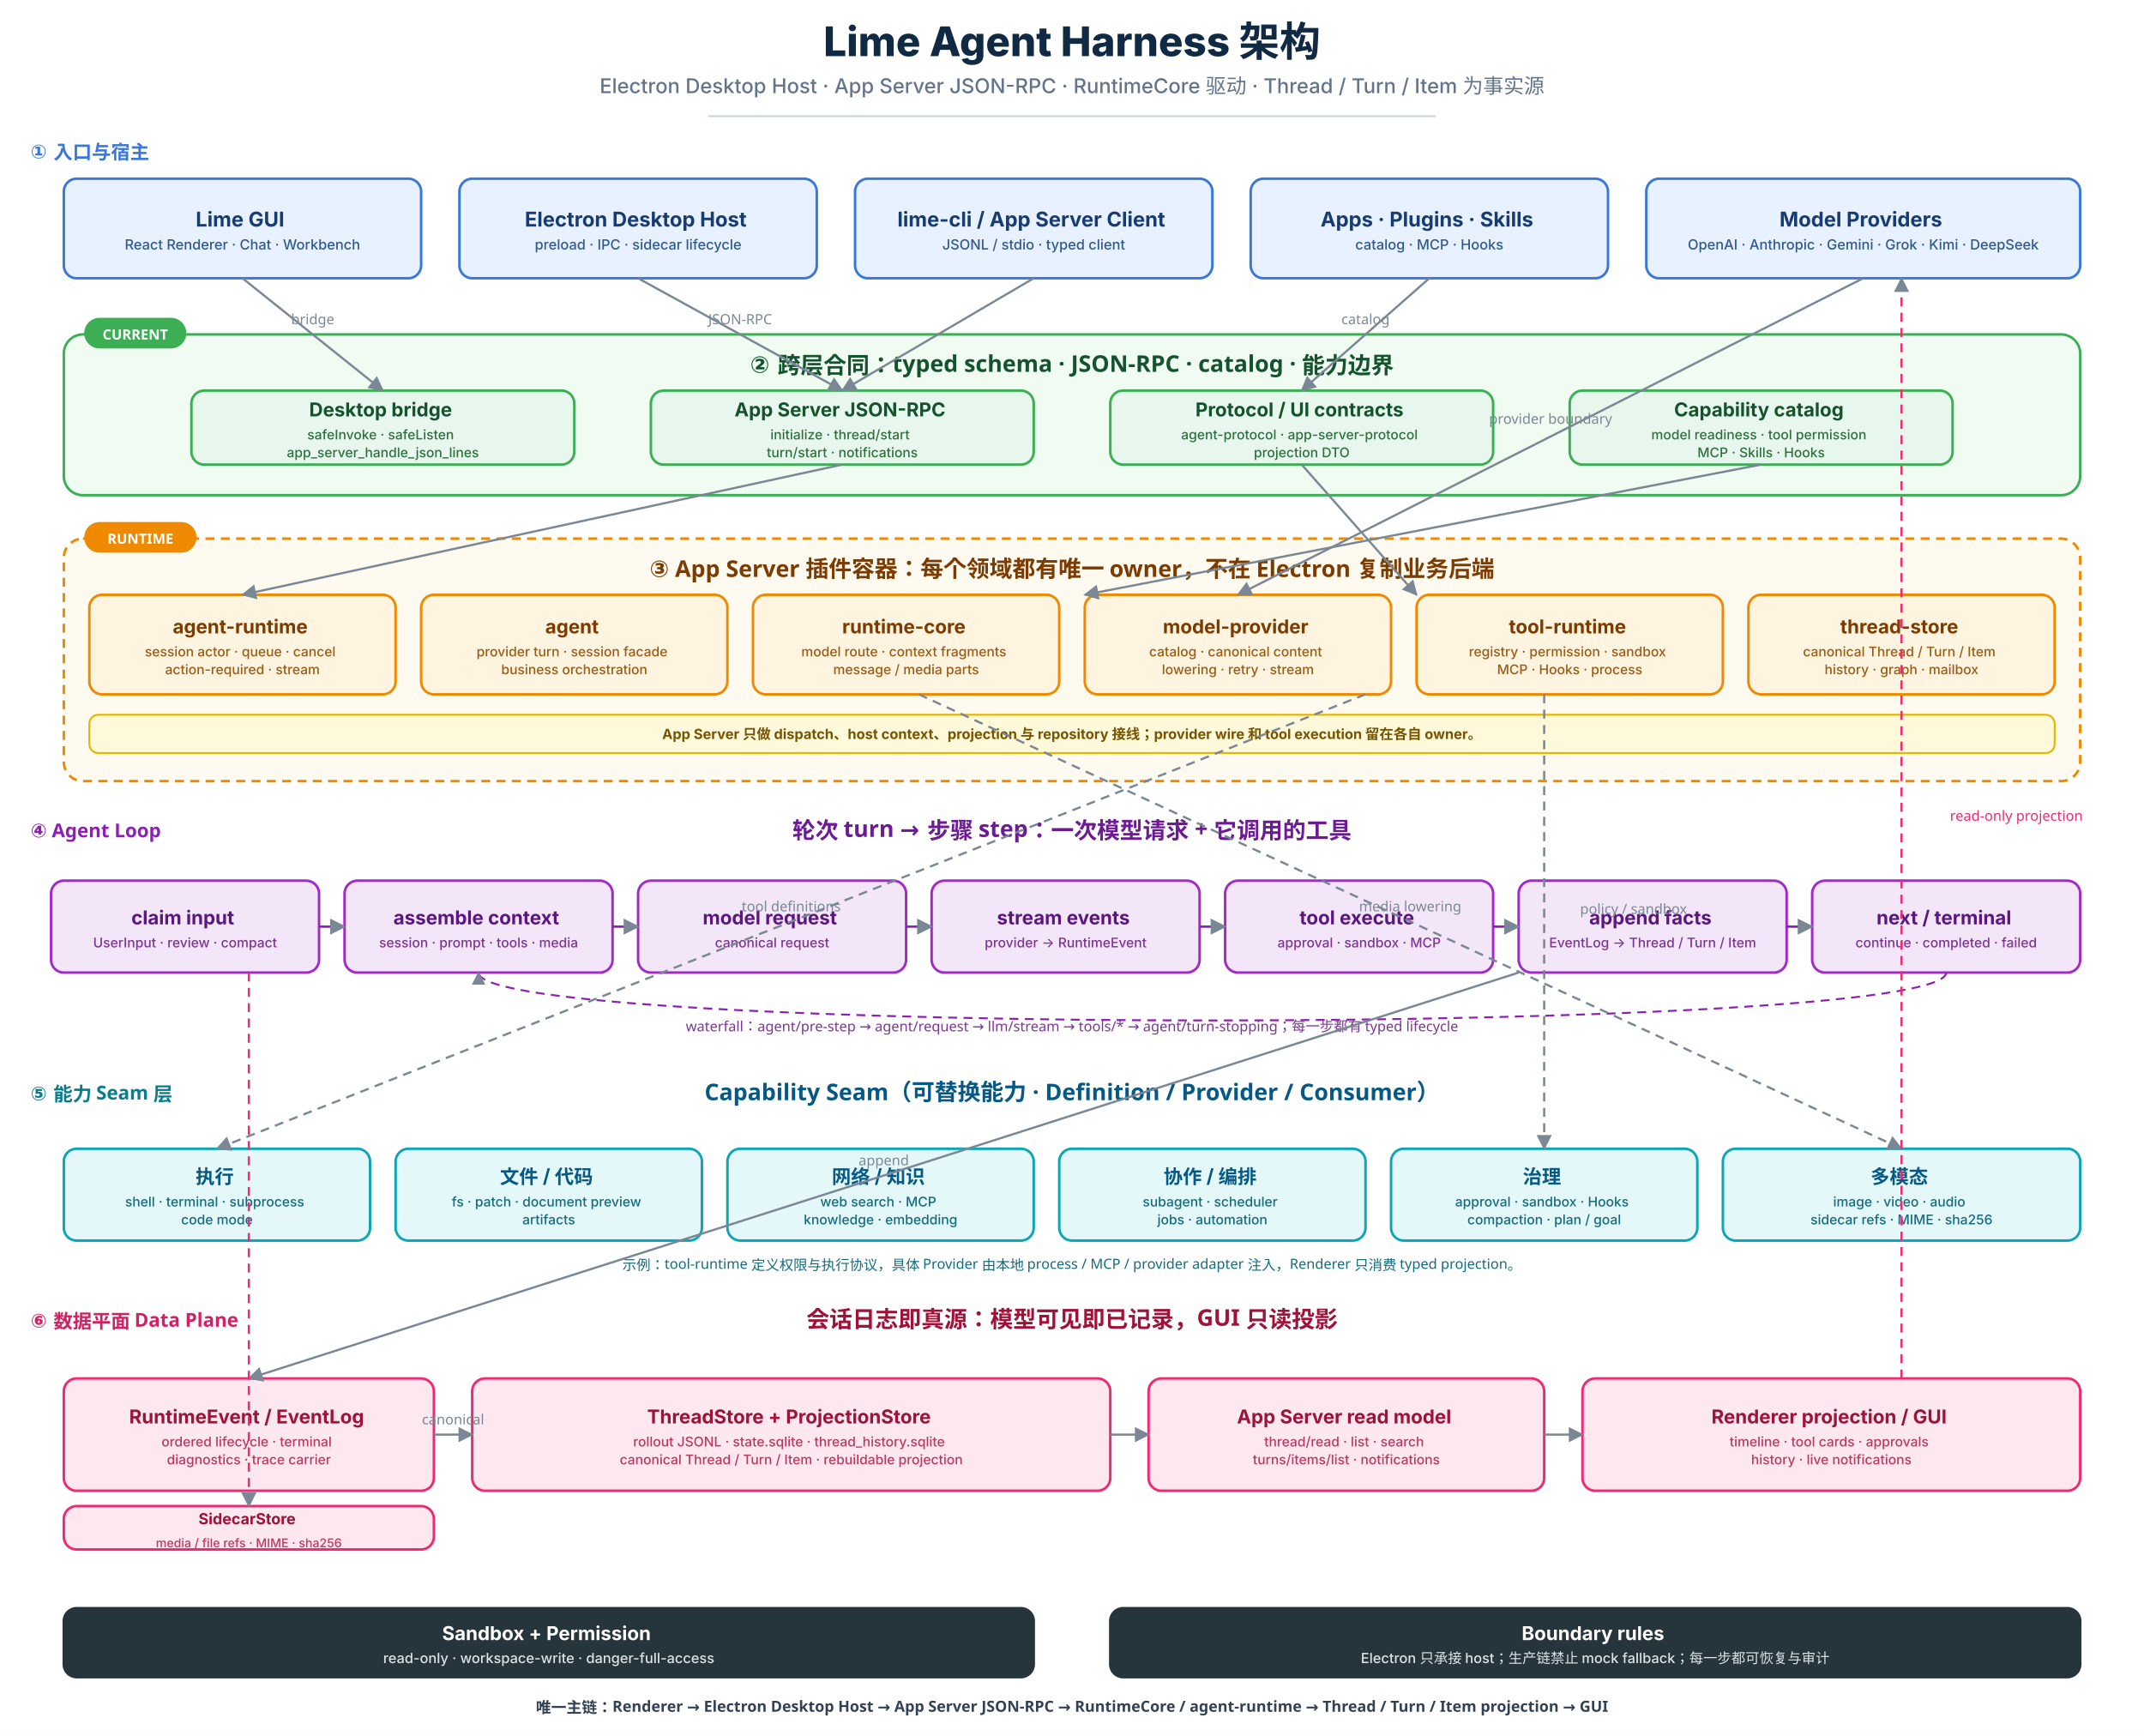
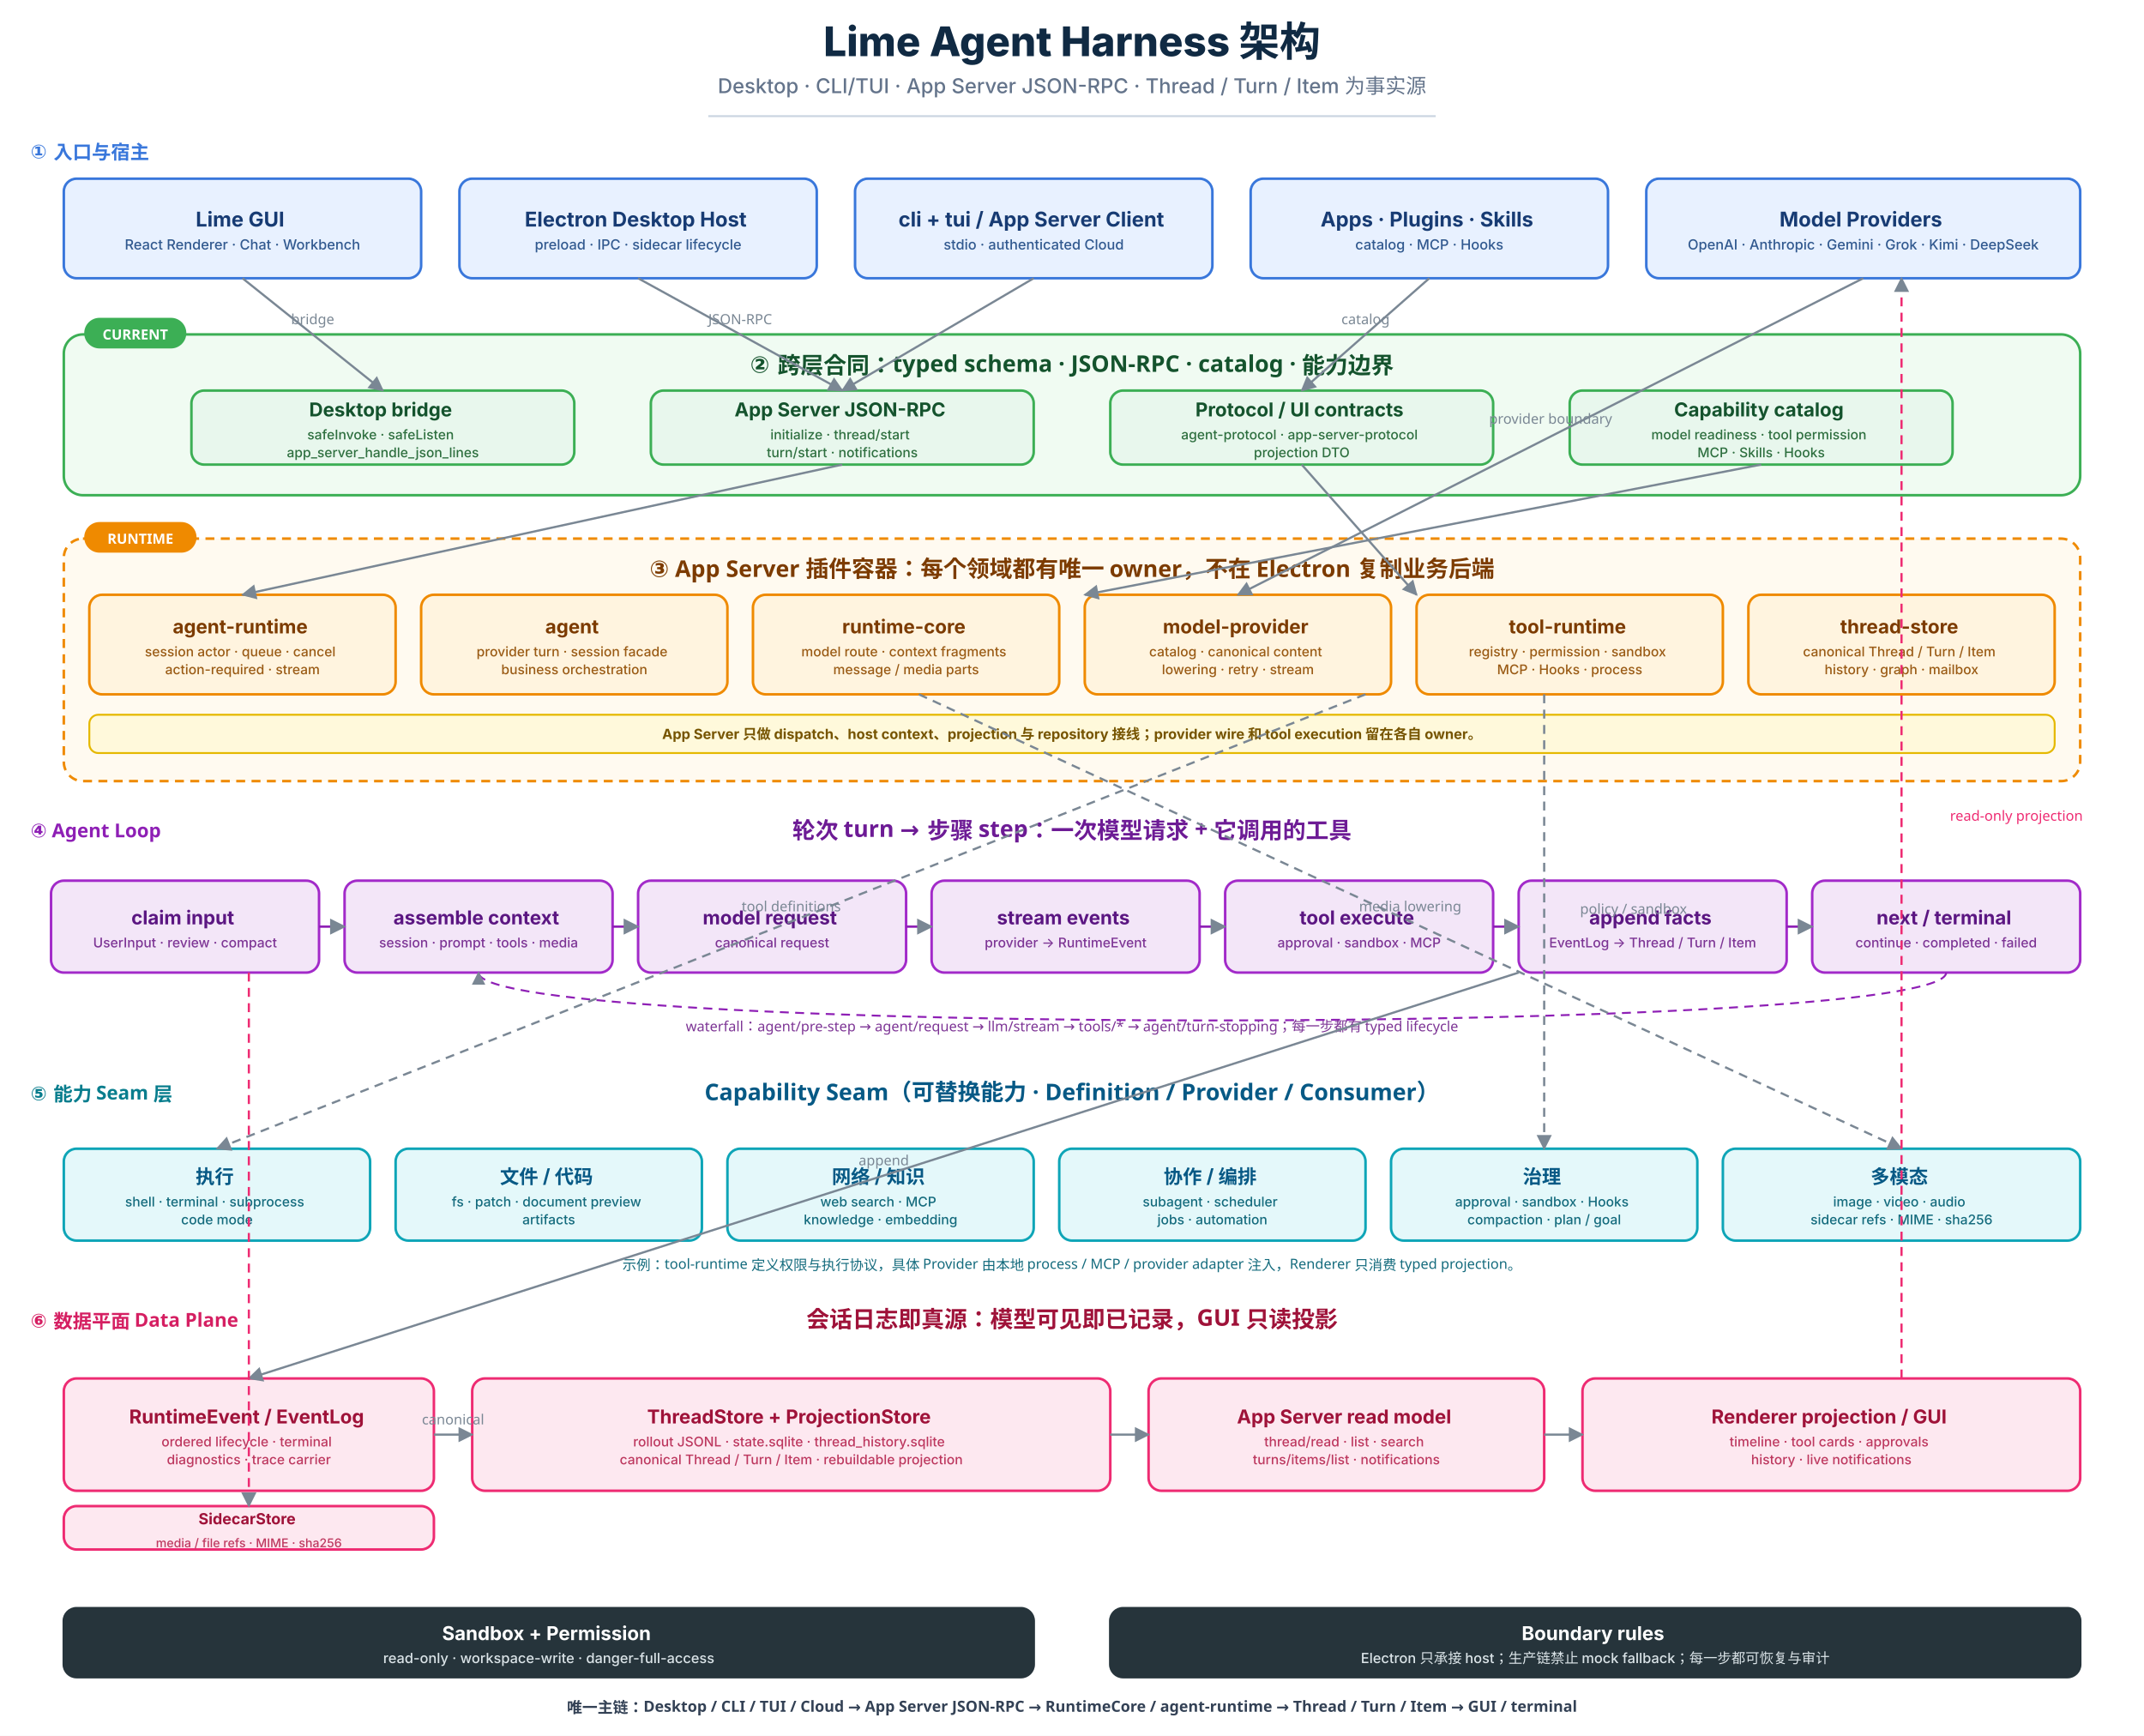
<svg xmlns="http://www.w3.org/2000/svg" width="1680" height="1360" viewBox="0 0 1680 1360" role="img" aria-labelledby="title desc">
  <defs>
    <marker id="arrow" viewBox="0 0 10 10" refX="9" refY="5" markerWidth="7" markerHeight="7" orient="auto">
      <path d="M 0 0 L 10 5 L 0 10 z" fill="#7a8794" />
    </marker>
    <filter id="shadow" x="-20%" y="-20%" width="140%" height="140%">
      <feDropShadow dx="0" dy="1" stdDeviation="1.2" flood-color="#102a43" flood-opacity="0.15" />
    </filter>
  </defs>
  <rect width="1680" height="1360" fill="#ffffff" />
  <text x="840" y="44" text-anchor="middle" font-family="PingFang SC, Microsoft YaHei, SF Pro Display, sans-serif" font-size="32" font-weight="800" fill="#102a43">Lime Agent Harness 架构</text>
-   <text x="840" y="73" text-anchor="middle" font-family="PingFang SC, Microsoft YaHei, SF Pro Display, sans-serif" font-size="16" font-weight="500" fill="#64748b">Electron Desktop Host · App Server JSON-RPC · RuntimeCore 驱动 · Thread / Turn / Item 为事实源</text>
+   <text x="840" y="73" text-anchor="middle" font-family="PingFang SC, Microsoft YaHei, SF Pro Display, sans-serif" font-size="16" font-weight="500" fill="#64748b">Desktop · CLI/TUI · App Server JSON-RPC · Thread / Turn / Item 为事实源</text>
  <line x1="555" y1="91" x2="1125" y2="91" stroke="#cbd5e1" stroke-width="1.5" />
  <text x="24" y="124" font-family="PingFang SC, Microsoft YaHei, sans-serif" font-size="15" font-weight="800" fill="#3977db">① 入口与宿主</text>
  <rect x="50" y="140" width="280" height="78" rx="10" fill="#e8f1ff" stroke="#3977db" stroke-width="2" stroke-dasharray="" />
  <text x="190" y="177.5" text-anchor="middle" font-family="PingFang SC, Microsoft YaHei, SF Pro Display, sans-serif" fill="#173b73" font-size="16" font-weight="750">
    <tspan x="190">Lime GUI</tspan>
    <tspan x="190" dy="18" font-size="11" font-weight="500" fill="#31598f">React Renderer · Chat · Workbench</tspan>
  </text>
  <rect x="360" y="140" width="280" height="78" rx="10" fill="#e8f1ff" stroke="#3977db" stroke-width="2" stroke-dasharray="" />
  <text x="500" y="177.5" text-anchor="middle" font-family="PingFang SC, Microsoft YaHei, SF Pro Display, sans-serif" fill="#173b73" font-size="16" font-weight="750">
    <tspan x="500">Electron Desktop Host</tspan>
    <tspan x="500" dy="18" font-size="11" font-weight="500" fill="#31598f">preload · IPC · sidecar lifecycle</tspan>
  </text>
  <rect x="670" y="140" width="280" height="78" rx="10" fill="#e8f1ff" stroke="#3977db" stroke-width="2" stroke-dasharray="" />
  <text x="810" y="177.5" text-anchor="middle" font-family="PingFang SC, Microsoft YaHei, SF Pro Display, sans-serif" fill="#173b73" font-size="16" font-weight="750">
-     <tspan x="810">lime-cli / App Server Client</tspan>
-     <tspan x="810" dy="18" font-size="11" font-weight="500" fill="#31598f">JSONL / stdio · typed client</tspan>
+     <tspan x="810">cli + tui / App Server Client</tspan>
+     <tspan x="810" dy="18" font-size="11" font-weight="500" fill="#31598f">stdio · authenticated Cloud</tspan>
  </text>
  <rect x="980" y="140" width="280" height="78" rx="10" fill="#e8f1ff" stroke="#3977db" stroke-width="2" stroke-dasharray="" />
  <text x="1120" y="177.5" text-anchor="middle" font-family="PingFang SC, Microsoft YaHei, SF Pro Display, sans-serif" fill="#173b73" font-size="16" font-weight="750">
    <tspan x="1120">Apps · Plugins · Skills</tspan>
    <tspan x="1120" dy="18" font-size="11" font-weight="500" fill="#31598f">catalog · MCP · Hooks</tspan>
  </text>
  <rect x="1290" y="140" width="340" height="78" rx="10" fill="#e8f1ff" stroke="#3977db" stroke-width="2" stroke-dasharray="" />
  <text x="1460" y="177.5" text-anchor="middle" font-family="PingFang SC, Microsoft YaHei, SF Pro Display, sans-serif" fill="#173b73" font-size="16" font-weight="750">
    <tspan x="1460">Model Providers</tspan>
    <tspan x="1460" dy="18" font-size="11" font-weight="500" fill="#31598f">OpenAI · Anthropic · Gemini · Grok · Kimi · DeepSeek</tspan>
  </text>
  <rect x="50" y="262" width="1580" height="126" rx="15" fill="#f0fbf2" stroke="#3caf55" stroke-width="2" stroke-dasharray="" />
  <rect x="66" y="249" width="80" height="24" rx="12" fill="#3caf55" />
  <text x="106" y="266" text-anchor="middle" font-family="PingFang SC, Microsoft YaHei, sans-serif" font-size="11" font-weight="700" fill="#fff">CURRENT</text>
  <text x="840" y="292" text-anchor="middle" font-family="PingFang SC, Microsoft YaHei, sans-serif" font-size="18" font-weight="800" fill="#14532d">② 跨层合同：typed schema · JSON-RPC · catalog · 能力边界</text>
  <rect x="150" y="306" width="300" height="58" rx="10" fill="#e8f7ed" stroke="#3caf55" stroke-width="2" stroke-dasharray="" />
  <text x="300" y="326.25" text-anchor="middle" font-family="PingFang SC, Microsoft YaHei, SF Pro Display, sans-serif" fill="#14532d" font-size="15" font-weight="750">
    <tspan x="300">Desktop bridge</tspan>
    <tspan x="300" dy="18" font-size="10.5" font-weight="500" fill="#2e6f3f">safeInvoke · safeListen</tspan>
    <tspan x="300" dy="14" font-size="10.5" font-weight="500" fill="#2e6f3f">app_server_handle_json_lines</tspan>
  </text>
  <rect x="510" y="306" width="300" height="58" rx="10" fill="#e8f7ed" stroke="#3caf55" stroke-width="2" stroke-dasharray="" />
  <text x="660" y="326.25" text-anchor="middle" font-family="PingFang SC, Microsoft YaHei, SF Pro Display, sans-serif" fill="#14532d" font-size="15" font-weight="750">
    <tspan x="660">App Server JSON-RPC</tspan>
    <tspan x="660" dy="18" font-size="10.5" font-weight="500" fill="#2e6f3f">initialize · thread/start</tspan>
    <tspan x="660" dy="14" font-size="10.5" font-weight="500" fill="#2e6f3f">turn/start · notifications</tspan>
  </text>
  <rect x="870" y="306" width="300" height="58" rx="10" fill="#e8f7ed" stroke="#3caf55" stroke-width="2" stroke-dasharray="" />
  <text x="1020" y="326.25" text-anchor="middle" font-family="PingFang SC, Microsoft YaHei, SF Pro Display, sans-serif" fill="#14532d" font-size="15" font-weight="750">
    <tspan x="1020">Protocol / UI contracts</tspan>
    <tspan x="1020" dy="18" font-size="10.5" font-weight="500" fill="#2e6f3f">agent-protocol · app-server-protocol</tspan>
    <tspan x="1020" dy="14" font-size="10.5" font-weight="500" fill="#2e6f3f">projection DTO</tspan>
  </text>
  <rect x="1230" y="306" width="300" height="58" rx="10" fill="#e8f7ed" stroke="#3caf55" stroke-width="2" stroke-dasharray="" />
  <text x="1380" y="326.25" text-anchor="middle" font-family="PingFang SC, Microsoft YaHei, SF Pro Display, sans-serif" fill="#14532d" font-size="15" font-weight="750">
    <tspan x="1380">Capability catalog</tspan>
    <tspan x="1380" dy="18" font-size="10.5" font-weight="500" fill="#2e6f3f">model readiness · tool permission</tspan>
    <tspan x="1380" dy="14" font-size="10.5" font-weight="500" fill="#2e6f3f">MCP · Skills · Hooks</tspan>
  </text>
  <rect x="50" y="422" width="1580" height="190" rx="15" fill="#fffaf0" stroke="#ef8a00" stroke-width="2" stroke-dasharray="7 5" />
  <rect x="66" y="409" width="88" height="24" rx="12" fill="#ef8a00" />
  <text x="110" y="426" text-anchor="middle" font-family="PingFang SC, Microsoft YaHei, sans-serif" font-size="11" font-weight="700" fill="#fff">RUNTIME</text>
  <text x="840" y="452" text-anchor="middle" font-family="PingFang SC, Microsoft YaHei, sans-serif" font-size="18" font-weight="800" fill="#7c3b00">③ App Server 插件容器：每个领域都有唯一 owner，不在 Electron 复制业务后端</text>
  <rect x="70" y="466" width="240" height="78" rx="10" fill="#fff4df" stroke="#ef8a00" stroke-width="2" stroke-dasharray="" />
  <text x="190" y="496.25" text-anchor="middle" font-family="PingFang SC, Microsoft YaHei, SF Pro Display, sans-serif" fill="#7c3b00" font-size="15" font-weight="750">
    <tspan x="190">agent-runtime</tspan>
    <tspan x="190" dy="18" font-size="10.5" font-weight="500" fill="#9a5b15">session actor · queue · cancel</tspan>
    <tspan x="190" dy="14" font-size="10.5" font-weight="500" fill="#9a5b15">action-required · stream</tspan>
  </text>
  <rect x="330" y="466" width="240" height="78" rx="10" fill="#fff4df" stroke="#ef8a00" stroke-width="2" stroke-dasharray="" />
  <text x="450" y="496.25" text-anchor="middle" font-family="PingFang SC, Microsoft YaHei, SF Pro Display, sans-serif" fill="#7c3b00" font-size="15" font-weight="750">
    <tspan x="450">agent</tspan>
    <tspan x="450" dy="18" font-size="10.5" font-weight="500" fill="#9a5b15">provider turn · session facade</tspan>
    <tspan x="450" dy="14" font-size="10.5" font-weight="500" fill="#9a5b15">business orchestration</tspan>
  </text>
  <rect x="590" y="466" width="240" height="78" rx="10" fill="#fff4df" stroke="#ef8a00" stroke-width="2" stroke-dasharray="" />
  <text x="710" y="496.25" text-anchor="middle" font-family="PingFang SC, Microsoft YaHei, SF Pro Display, sans-serif" fill="#7c3b00" font-size="15" font-weight="750">
    <tspan x="710">runtime-core</tspan>
    <tspan x="710" dy="18" font-size="10.5" font-weight="500" fill="#9a5b15">model route · context fragments</tspan>
    <tspan x="710" dy="14" font-size="10.5" font-weight="500" fill="#9a5b15">message / media parts</tspan>
  </text>
  <rect x="850" y="466" width="240" height="78" rx="10" fill="#fff4df" stroke="#ef8a00" stroke-width="2" stroke-dasharray="" />
  <text x="970" y="496.25" text-anchor="middle" font-family="PingFang SC, Microsoft YaHei, SF Pro Display, sans-serif" fill="#7c3b00" font-size="15" font-weight="750">
    <tspan x="970">model-provider</tspan>
    <tspan x="970" dy="18" font-size="10.5" font-weight="500" fill="#9a5b15">catalog · canonical content</tspan>
    <tspan x="970" dy="14" font-size="10.5" font-weight="500" fill="#9a5b15">lowering · retry · stream</tspan>
  </text>
  <rect x="1110" y="466" width="240" height="78" rx="10" fill="#fff4df" stroke="#ef8a00" stroke-width="2" stroke-dasharray="" />
  <text x="1230" y="496.25" text-anchor="middle" font-family="PingFang SC, Microsoft YaHei, SF Pro Display, sans-serif" fill="#7c3b00" font-size="15" font-weight="750">
    <tspan x="1230">tool-runtime</tspan>
    <tspan x="1230" dy="18" font-size="10.5" font-weight="500" fill="#9a5b15">registry · permission · sandbox</tspan>
    <tspan x="1230" dy="14" font-size="10.5" font-weight="500" fill="#9a5b15">MCP · Hooks · process</tspan>
  </text>
  <rect x="1370" y="466" width="240" height="78" rx="10" fill="#fff4df" stroke="#ef8a00" stroke-width="2" stroke-dasharray="" />
  <text x="1490" y="496.25" text-anchor="middle" font-family="PingFang SC, Microsoft YaHei, SF Pro Display, sans-serif" fill="#7c3b00" font-size="15" font-weight="750">
    <tspan x="1490">thread-store</tspan>
    <tspan x="1490" dy="18" font-size="10.5" font-weight="500" fill="#9a5b15">canonical Thread / Turn / Item</tspan>
    <tspan x="1490" dy="14" font-size="10.5" font-weight="500" fill="#9a5b15">history · graph · mailbox</tspan>
  </text>
  <rect x="70" y="560" width="1540" height="30" rx="7" fill="#fff9db" stroke="#e5b800" stroke-width="1.5" stroke-dasharray="" />
  <text x="840" y="579" text-anchor="middle" font-family="PingFang SC, Microsoft YaHei, SF Pro Display, sans-serif" fill="#765400" font-size="11" font-weight="750">
    <tspan x="840">App Server 只做 dispatch、host context、projection 与 repository 接线；provider wire 和 tool execution 留在各自 owner。</tspan>
  </text>
  <path d="M 190 218 L 300 306" fill="none" stroke="#7a8794" stroke-width="1.7" marker-end="url(#arrow)" />
  <text x="245" y="254" text-anchor="middle" font-family="PingFang SC, Microsoft YaHei, sans-serif" font-size="11" fill="#7a8794">bridge</text>
  <path d="M 500 218 L 660 306" fill="none" stroke="#7a8794" stroke-width="1.7" marker-end="url(#arrow)" />
  <text x="580" y="254" text-anchor="middle" font-family="PingFang SC, Microsoft YaHei, sans-serif" font-size="11" fill="#7a8794">JSON-RPC</text>
  <path d="M 810 218 L 660 306" fill="none" stroke="#7a8794" stroke-width="1.7" marker-end="url(#arrow)" />
  <path d="M 1120 218 L 1020 306" fill="none" stroke="#7a8794" stroke-width="1.7" marker-end="url(#arrow)" />
  <text x="1070" y="254" text-anchor="middle" font-family="PingFang SC, Microsoft YaHei, sans-serif" font-size="11" fill="#7a8794">catalog</text>
  <path d="M 1460 218 L 970 466" fill="none" stroke="#7a8794" stroke-width="1.7" marker-end="url(#arrow)" />
  <text x="1215" y="332" text-anchor="middle" font-family="PingFang SC, Microsoft YaHei, sans-serif" font-size="11" fill="#7a8794">provider boundary</text>
  <path d="M 660 364 L 190 466" fill="none" stroke="#7a8794" stroke-width="1.7" marker-end="url(#arrow)" />
  <path d="M 1020 364 L 1110 466" fill="none" stroke="#7a8794" stroke-width="1.7" marker-end="url(#arrow)" />
  <path d="M 1380 364 L 850 466" fill="none" stroke="#7a8794" stroke-width="1.7" marker-end="url(#arrow)" />
  <text x="24" y="656" font-family="PingFang SC, Microsoft YaHei, sans-serif" font-size="15" font-weight="800" fill="#8e1fb5">④ Agent Loop</text>
  <text x="840" y="657" text-anchor="middle" font-family="PingFang SC, Microsoft YaHei, sans-serif" font-size="18" font-weight="800" fill="#6d1b95">轮次 turn → 步骤 step：一次模型请求 + 它调用的工具</text>
  <rect x="40" y="690" width="210" height="72" rx="10" fill="#f3e6f8" stroke="#a22ac9" stroke-width="2" stroke-dasharray="" />
  <text x="145" y="724.25" text-anchor="middle" font-family="PingFang SC, Microsoft YaHei, SF Pro Display, sans-serif" fill="#5b1682" font-size="15" font-weight="750">
    <tspan x="145">claim input</tspan>
    <tspan x="145" dy="18" font-size="10.5" font-weight="500" fill="#7d3595">UserInput · review · compact</tspan>
  </text>
  <rect x="270" y="690" width="210" height="72" rx="10" fill="#f3e6f8" stroke="#a22ac9" stroke-width="2" stroke-dasharray="" />
  <text x="375" y="724.25" text-anchor="middle" font-family="PingFang SC, Microsoft YaHei, SF Pro Display, sans-serif" fill="#5b1682" font-size="15" font-weight="750">
    <tspan x="375">assemble context</tspan>
    <tspan x="375" dy="18" font-size="10.5" font-weight="500" fill="#7d3595">session · prompt · tools · media</tspan>
  </text>
  <rect x="500" y="690" width="210" height="72" rx="10" fill="#f3e6f8" stroke="#a22ac9" stroke-width="2" stroke-dasharray="" />
  <text x="605" y="724.25" text-anchor="middle" font-family="PingFang SC, Microsoft YaHei, SF Pro Display, sans-serif" fill="#5b1682" font-size="15" font-weight="750">
    <tspan x="605">model request</tspan>
    <tspan x="605" dy="18" font-size="10.5" font-weight="500" fill="#7d3595">canonical request</tspan>
  </text>
  <rect x="730" y="690" width="210" height="72" rx="10" fill="#f3e6f8" stroke="#a22ac9" stroke-width="2" stroke-dasharray="" />
  <text x="835" y="724.25" text-anchor="middle" font-family="PingFang SC, Microsoft YaHei, SF Pro Display, sans-serif" fill="#5b1682" font-size="15" font-weight="750">
    <tspan x="835">stream events</tspan>
    <tspan x="835" dy="18" font-size="10.5" font-weight="500" fill="#7d3595">provider → RuntimeEvent</tspan>
  </text>
  <rect x="960" y="690" width="210" height="72" rx="10" fill="#f3e6f8" stroke="#a22ac9" stroke-width="2" stroke-dasharray="" />
  <text x="1065" y="724.25" text-anchor="middle" font-family="PingFang SC, Microsoft YaHei, SF Pro Display, sans-serif" fill="#5b1682" font-size="15" font-weight="750">
    <tspan x="1065">tool execute</tspan>
    <tspan x="1065" dy="18" font-size="10.5" font-weight="500" fill="#7d3595">approval · sandbox · MCP</tspan>
  </text>
  <rect x="1190" y="690" width="210" height="72" rx="10" fill="#f3e6f8" stroke="#a22ac9" stroke-width="2" stroke-dasharray="" />
  <text x="1295" y="724.25" text-anchor="middle" font-family="PingFang SC, Microsoft YaHei, SF Pro Display, sans-serif" fill="#5b1682" font-size="15" font-weight="750">
    <tspan x="1295">append facts</tspan>
    <tspan x="1295" dy="18" font-size="10.5" font-weight="500" fill="#7d3595">EventLog → Thread / Turn / Item</tspan>
  </text>
  <rect x="1420" y="690" width="210" height="72" rx="10" fill="#f3e6f8" stroke="#a22ac9" stroke-width="2" stroke-dasharray="" />
  <text x="1525" y="724.25" text-anchor="middle" font-family="PingFang SC, Microsoft YaHei, SF Pro Display, sans-serif" fill="#5b1682" font-size="15" font-weight="750">
    <tspan x="1525">next / terminal</tspan>
    <tspan x="1525" dy="18" font-size="10.5" font-weight="500" fill="#7d3595">continue · completed · failed</tspan>
  </text>
  <path d="M 250 726 L 270 726" fill="none" stroke="#8e1fb5" stroke-width="1.8" marker-end="url(#arrow)" />
  <path d="M 480 726 L 500 726" fill="none" stroke="#8e1fb5" stroke-width="1.8" marker-end="url(#arrow)" />
  <path d="M 710 726 L 730 726" fill="none" stroke="#8e1fb5" stroke-width="1.8" marker-end="url(#arrow)" />
  <path d="M 940 726 L 960 726" fill="none" stroke="#8e1fb5" stroke-width="1.8" marker-end="url(#arrow)" />
  <path d="M 1170 726 L 1190 726" fill="none" stroke="#8e1fb5" stroke-width="1.8" marker-end="url(#arrow)" />
  <path d="M 1400 726 L 1420 726" fill="none" stroke="#8e1fb5" stroke-width="1.8" marker-end="url(#arrow)" />
  <path d="M 1525 762 C 1525 812 375 812 375 762" fill="none" stroke="#8e1fb5" stroke-width="1.5" stroke-dasharray="7 5" marker-end="url(#arrow)" />
  <text x="840" y="808" text-anchor="middle" font-family="PingFang SC, Microsoft YaHei, sans-serif" font-size="11" fill="#7d3595">waterfall：agent/pre-step → agent/request → llm/stream → tools/* → agent/turn-stopping；每一步都有 typed lifecycle</text>
  <text x="24" y="862" font-family="PingFang SC, Microsoft YaHei, sans-serif" font-size="15" font-weight="800" fill="#087d8d">⑤ 能力 Seam 层</text>
  <text x="840" y="862" text-anchor="middle" font-family="PingFang SC, Microsoft YaHei, sans-serif" font-size="18" font-weight="800" fill="#075985">Capability Seam（可替换能力 · Definition / Provider / Consumer）</text>
  <rect x="50" y="900" width="240" height="72" rx="10" fill="#e4f8fa" stroke="#0ea5b7" stroke-width="2" stroke-dasharray="" />
  <text x="170" y="927.25" text-anchor="middle" font-family="PingFang SC, Microsoft YaHei, SF Pro Display, sans-serif" fill="#075985" font-size="15" font-weight="750">
    <tspan x="170">执行</tspan>
    <tspan x="170" dy="18" font-size="10.5" font-weight="500" fill="#146b7d">shell · terminal · subprocess</tspan>
    <tspan x="170" dy="14" font-size="10.5" font-weight="500" fill="#146b7d">code mode</tspan>
  </text>
  <rect x="310" y="900" width="240" height="72" rx="10" fill="#e4f8fa" stroke="#0ea5b7" stroke-width="2" stroke-dasharray="" />
  <text x="430" y="927.25" text-anchor="middle" font-family="PingFang SC, Microsoft YaHei, SF Pro Display, sans-serif" fill="#075985" font-size="15" font-weight="750">
    <tspan x="430">文件 / 代码</tspan>
    <tspan x="430" dy="18" font-size="10.5" font-weight="500" fill="#146b7d">fs · patch · document preview</tspan>
    <tspan x="430" dy="14" font-size="10.5" font-weight="500" fill="#146b7d">artifacts</tspan>
  </text>
  <rect x="570" y="900" width="240" height="72" rx="10" fill="#e4f8fa" stroke="#0ea5b7" stroke-width="2" stroke-dasharray="" />
  <text x="690" y="927.25" text-anchor="middle" font-family="PingFang SC, Microsoft YaHei, SF Pro Display, sans-serif" fill="#075985" font-size="15" font-weight="750">
    <tspan x="690">网络 / 知识</tspan>
    <tspan x="690" dy="18" font-size="10.5" font-weight="500" fill="#146b7d">web search · MCP</tspan>
    <tspan x="690" dy="14" font-size="10.5" font-weight="500" fill="#146b7d">knowledge · embedding</tspan>
  </text>
  <rect x="830" y="900" width="240" height="72" rx="10" fill="#e4f8fa" stroke="#0ea5b7" stroke-width="2" stroke-dasharray="" />
  <text x="950" y="927.25" text-anchor="middle" font-family="PingFang SC, Microsoft YaHei, SF Pro Display, sans-serif" fill="#075985" font-size="15" font-weight="750">
    <tspan x="950">协作 / 编排</tspan>
    <tspan x="950" dy="18" font-size="10.5" font-weight="500" fill="#146b7d">subagent · scheduler</tspan>
    <tspan x="950" dy="14" font-size="10.5" font-weight="500" fill="#146b7d">jobs · automation</tspan>
  </text>
  <rect x="1090" y="900" width="240" height="72" rx="10" fill="#e4f8fa" stroke="#0ea5b7" stroke-width="2" stroke-dasharray="" />
  <text x="1210" y="927.25" text-anchor="middle" font-family="PingFang SC, Microsoft YaHei, SF Pro Display, sans-serif" fill="#075985" font-size="15" font-weight="750">
    <tspan x="1210">治理</tspan>
    <tspan x="1210" dy="18" font-size="10.5" font-weight="500" fill="#146b7d">approval · sandbox · Hooks</tspan>
    <tspan x="1210" dy="14" font-size="10.5" font-weight="500" fill="#146b7d">compaction · plan / goal</tspan>
  </text>
  <rect x="1350" y="900" width="280" height="72" rx="10" fill="#e4f8fa" stroke="#0ea5b7" stroke-width="2" stroke-dasharray="" />
  <text x="1490" y="927.25" text-anchor="middle" font-family="PingFang SC, Microsoft YaHei, SF Pro Display, sans-serif" fill="#075985" font-size="15" font-weight="750">
    <tspan x="1490">多模态</tspan>
    <tspan x="1490" dy="18" font-size="10.5" font-weight="500" fill="#146b7d">image · video · audio</tspan>
    <tspan x="1490" dy="14" font-size="10.5" font-weight="500" fill="#146b7d">sidecar refs · MIME · sha256</tspan>
  </text>
  <text x="840" y="995" text-anchor="middle" font-family="PingFang SC, Microsoft YaHei, sans-serif" font-size="11" fill="#146b7d">示例：tool-runtime 定义权限与执行协议，具体 Provider 由本地 process / MCP / provider adapter 注入，Renderer 只消费 typed projection。</text>
  <path d="M 1070 544 L 170 900" fill="none" stroke="#7a8794" stroke-width="1.7" stroke-dasharray="7 5" marker-end="url(#arrow)" />
  <text x="620" y="714" text-anchor="middle" font-family="PingFang SC, Microsoft YaHei, sans-serif" font-size="11" fill="#7a8794">tool definitions</text>
  <path d="M 1210 544 L 1210 900" fill="none" stroke="#7a8794" stroke-width="1.7" stroke-dasharray="7 5" marker-end="url(#arrow)" />
  <text x="1280" y="716" text-anchor="middle" font-family="PingFang SC, Microsoft YaHei, sans-serif" font-size="11" fill="#7a8794">policy / sandbox</text>
  <path d="M 720 544 L 1490 900" fill="none" stroke="#7a8794" stroke-width="1.7" stroke-dasharray="7 5" marker-end="url(#arrow)" />
  <text x="1105" y="714" text-anchor="middle" font-family="PingFang SC, Microsoft YaHei, sans-serif" font-size="11" fill="#7a8794">media lowering</text>
  <text x="24" y="1040" font-family="PingFang SC, Microsoft YaHei, sans-serif" font-size="15" font-weight="800" fill="#d51f62">⑥ 数据平面 Data Plane</text>
  <text x="840" y="1040" text-anchor="middle" font-family="PingFang SC, Microsoft YaHei, sans-serif" font-size="18" font-weight="800" fill="#9f1239">会话日志即真源：模型可见即已记录，GUI 只读投影</text>
  <rect x="50" y="1080" width="290" height="88" rx="10" fill="#fde8f0" stroke="#ee2b72" stroke-width="2" stroke-dasharray="" />
  <text x="195" y="1115.25" text-anchor="middle" font-family="PingFang SC, Microsoft YaHei, SF Pro Display, sans-serif" fill="#9f1239" font-size="15" font-weight="750">
    <tspan x="195">RuntimeEvent / EventLog</tspan>
    <tspan x="195" dy="18" font-size="10.5" font-weight="500" fill="#bd385f">ordered lifecycle · terminal</tspan>
    <tspan x="195" dy="14" font-size="10.5" font-weight="500" fill="#bd385f">diagnostics · trace carrier</tspan>
  </text>
  <rect x="370" y="1080" width="500" height="88" rx="10" fill="#fde8f0" stroke="#ee2b72" stroke-width="2" stroke-dasharray="" />
  <text x="620" y="1115.25" text-anchor="middle" font-family="PingFang SC, Microsoft YaHei, SF Pro Display, sans-serif" fill="#9f1239" font-size="15" font-weight="750">
    <tspan x="620">ThreadStore + ProjectionStore</tspan>
    <tspan x="620" dy="18" font-size="10.5" font-weight="500" fill="#bd385f">rollout JSONL · state.sqlite · thread_history.sqlite</tspan>
    <tspan x="620" dy="14" font-size="10.5" font-weight="500" fill="#bd385f">canonical Thread / Turn / Item · rebuildable projection</tspan>
  </text>
  <rect x="900" y="1080" width="310" height="88" rx="10" fill="#fde8f0" stroke="#ee2b72" stroke-width="2" stroke-dasharray="" />
  <text x="1055" y="1115.25" text-anchor="middle" font-family="PingFang SC, Microsoft YaHei, SF Pro Display, sans-serif" fill="#9f1239" font-size="15" font-weight="750">
    <tspan x="1055">App Server read model</tspan>
    <tspan x="1055" dy="18" font-size="10.5" font-weight="500" fill="#bd385f">thread/read · list · search</tspan>
    <tspan x="1055" dy="14" font-size="10.5" font-weight="500" fill="#bd385f">turns/items/list · notifications</tspan>
  </text>
  <rect x="1240" y="1080" width="390" height="88" rx="10" fill="#fde8f0" stroke="#ee2b72" stroke-width="2" stroke-dasharray="" />
  <text x="1435" y="1115.25" text-anchor="middle" font-family="PingFang SC, Microsoft YaHei, SF Pro Display, sans-serif" fill="#9f1239" font-size="15" font-weight="750">
    <tspan x="1435">Renderer projection / GUI</tspan>
    <tspan x="1435" dy="18" font-size="10.5" font-weight="500" fill="#bd385f">timeline · tool cards · approvals</tspan>
    <tspan x="1435" dy="14" font-size="10.5" font-weight="500" fill="#bd385f">history · live notifications</tspan>
  </text>
  <rect x="50" y="1180" width="290" height="34" rx="10" fill="#fde8f0" stroke="#ee2b72" stroke-width="2" stroke-dasharray="" />
  <text x="195" y="1194.25" text-anchor="middle" font-family="PingFang SC, Microsoft YaHei, SF Pro Display, sans-serif" fill="#9f1239" font-size="12" font-weight="750">
    <tspan x="195">SidecarStore</tspan>
    <tspan x="195" dy="18" font-size="9.5" font-weight="500" fill="#bd385f">media / file refs · MIME · sha256</tspan>
  </text>
  <path d="M 1190 762 L 195 1080" fill="none" stroke="#7a8794" stroke-width="1.7" marker-end="url(#arrow)" />
  <text x="692.5" y="913" text-anchor="middle" font-family="PingFang SC, Microsoft YaHei, sans-serif" font-size="11" fill="#7a8794">append</text>
  <path d="M 340 1124 L 370 1124" fill="none" stroke="#7a8794" stroke-width="1.7" marker-end="url(#arrow)" />
  <text x="355" y="1116" text-anchor="middle" font-family="PingFang SC, Microsoft YaHei, sans-serif" font-size="11" fill="#7a8794">canonical</text>
  <path d="M 870 1124 L 900 1124" fill="none" stroke="#7a8794" stroke-width="1.7" marker-end="url(#arrow)" />
  <path d="M 1210 1124 L 1240 1124" fill="none" stroke="#7a8794" stroke-width="1.7" marker-end="url(#arrow)" />
  <path d="M 195 762 L 195 1180" fill="none" stroke="#ee2b72" stroke-width="1.7" stroke-dasharray="7 5" marker-end="url(#arrow)" />
  <path d="M 1490 1080 L 1490 218" fill="none" stroke="#ee2b72" stroke-width="1.7" stroke-dasharray="7 5" marker-end="url(#arrow)" />
  <text x="1580" y="643" text-anchor="middle" font-family="PingFang SC, Microsoft YaHei, sans-serif" font-size="11" fill="#ee2b72">read-only projection</text>
  <rect x="50" y="1260" width="760" height="54" rx="10" fill="#26343b" stroke="#26343b" stroke-width="2" stroke-dasharray="" />
  <text x="430" y="1285" text-anchor="middle" font-family="PingFang SC, Microsoft YaHei, SF Pro Display, sans-serif" fill="#ffffff" font-size="15" font-weight="750">
    <tspan x="430">Sandbox + Permission</tspan>
    <tspan x="430" dy="18" font-size="11" font-weight="500" fill="#dbe4e8">read-only · workspace-write · danger-full-access</tspan>
  </text>
  <rect x="870" y="1260" width="760" height="54" rx="10" fill="#26343b" stroke="#26343b" stroke-width="2" stroke-dasharray="" />
  <text x="1250" y="1285" text-anchor="middle" font-family="PingFang SC, Microsoft YaHei, SF Pro Display, sans-serif" fill="#ffffff" font-size="15" font-weight="750">
    <tspan x="1250">Boundary rules</tspan>
    <tspan x="1250" dy="18" font-size="11" font-weight="500" fill="#dbe4e8">Electron 只承接 host；生产链禁止 mock fallback；每一步都可恢复与审计</tspan>
  </text>
-   <text x="840" y="1342" text-anchor="middle" font-family="PingFang SC, Microsoft YaHei, sans-serif" font-size="12" font-weight="700" fill="#334155">唯一主链：Renderer → Electron Desktop Host → App Server JSON-RPC → RuntimeCore / agent-runtime → Thread / Turn / Item projection → GUI</text>
+   <text x="840" y="1342" text-anchor="middle" font-family="PingFang SC, Microsoft YaHei, sans-serif" font-size="12" font-weight="700" fill="#334155">唯一主链：Desktop / CLI / TUI / Cloud → App Server JSON-RPC → RuntimeCore / agent-runtime → Thread / Turn / Item → GUI / terminal</text>
</svg>
